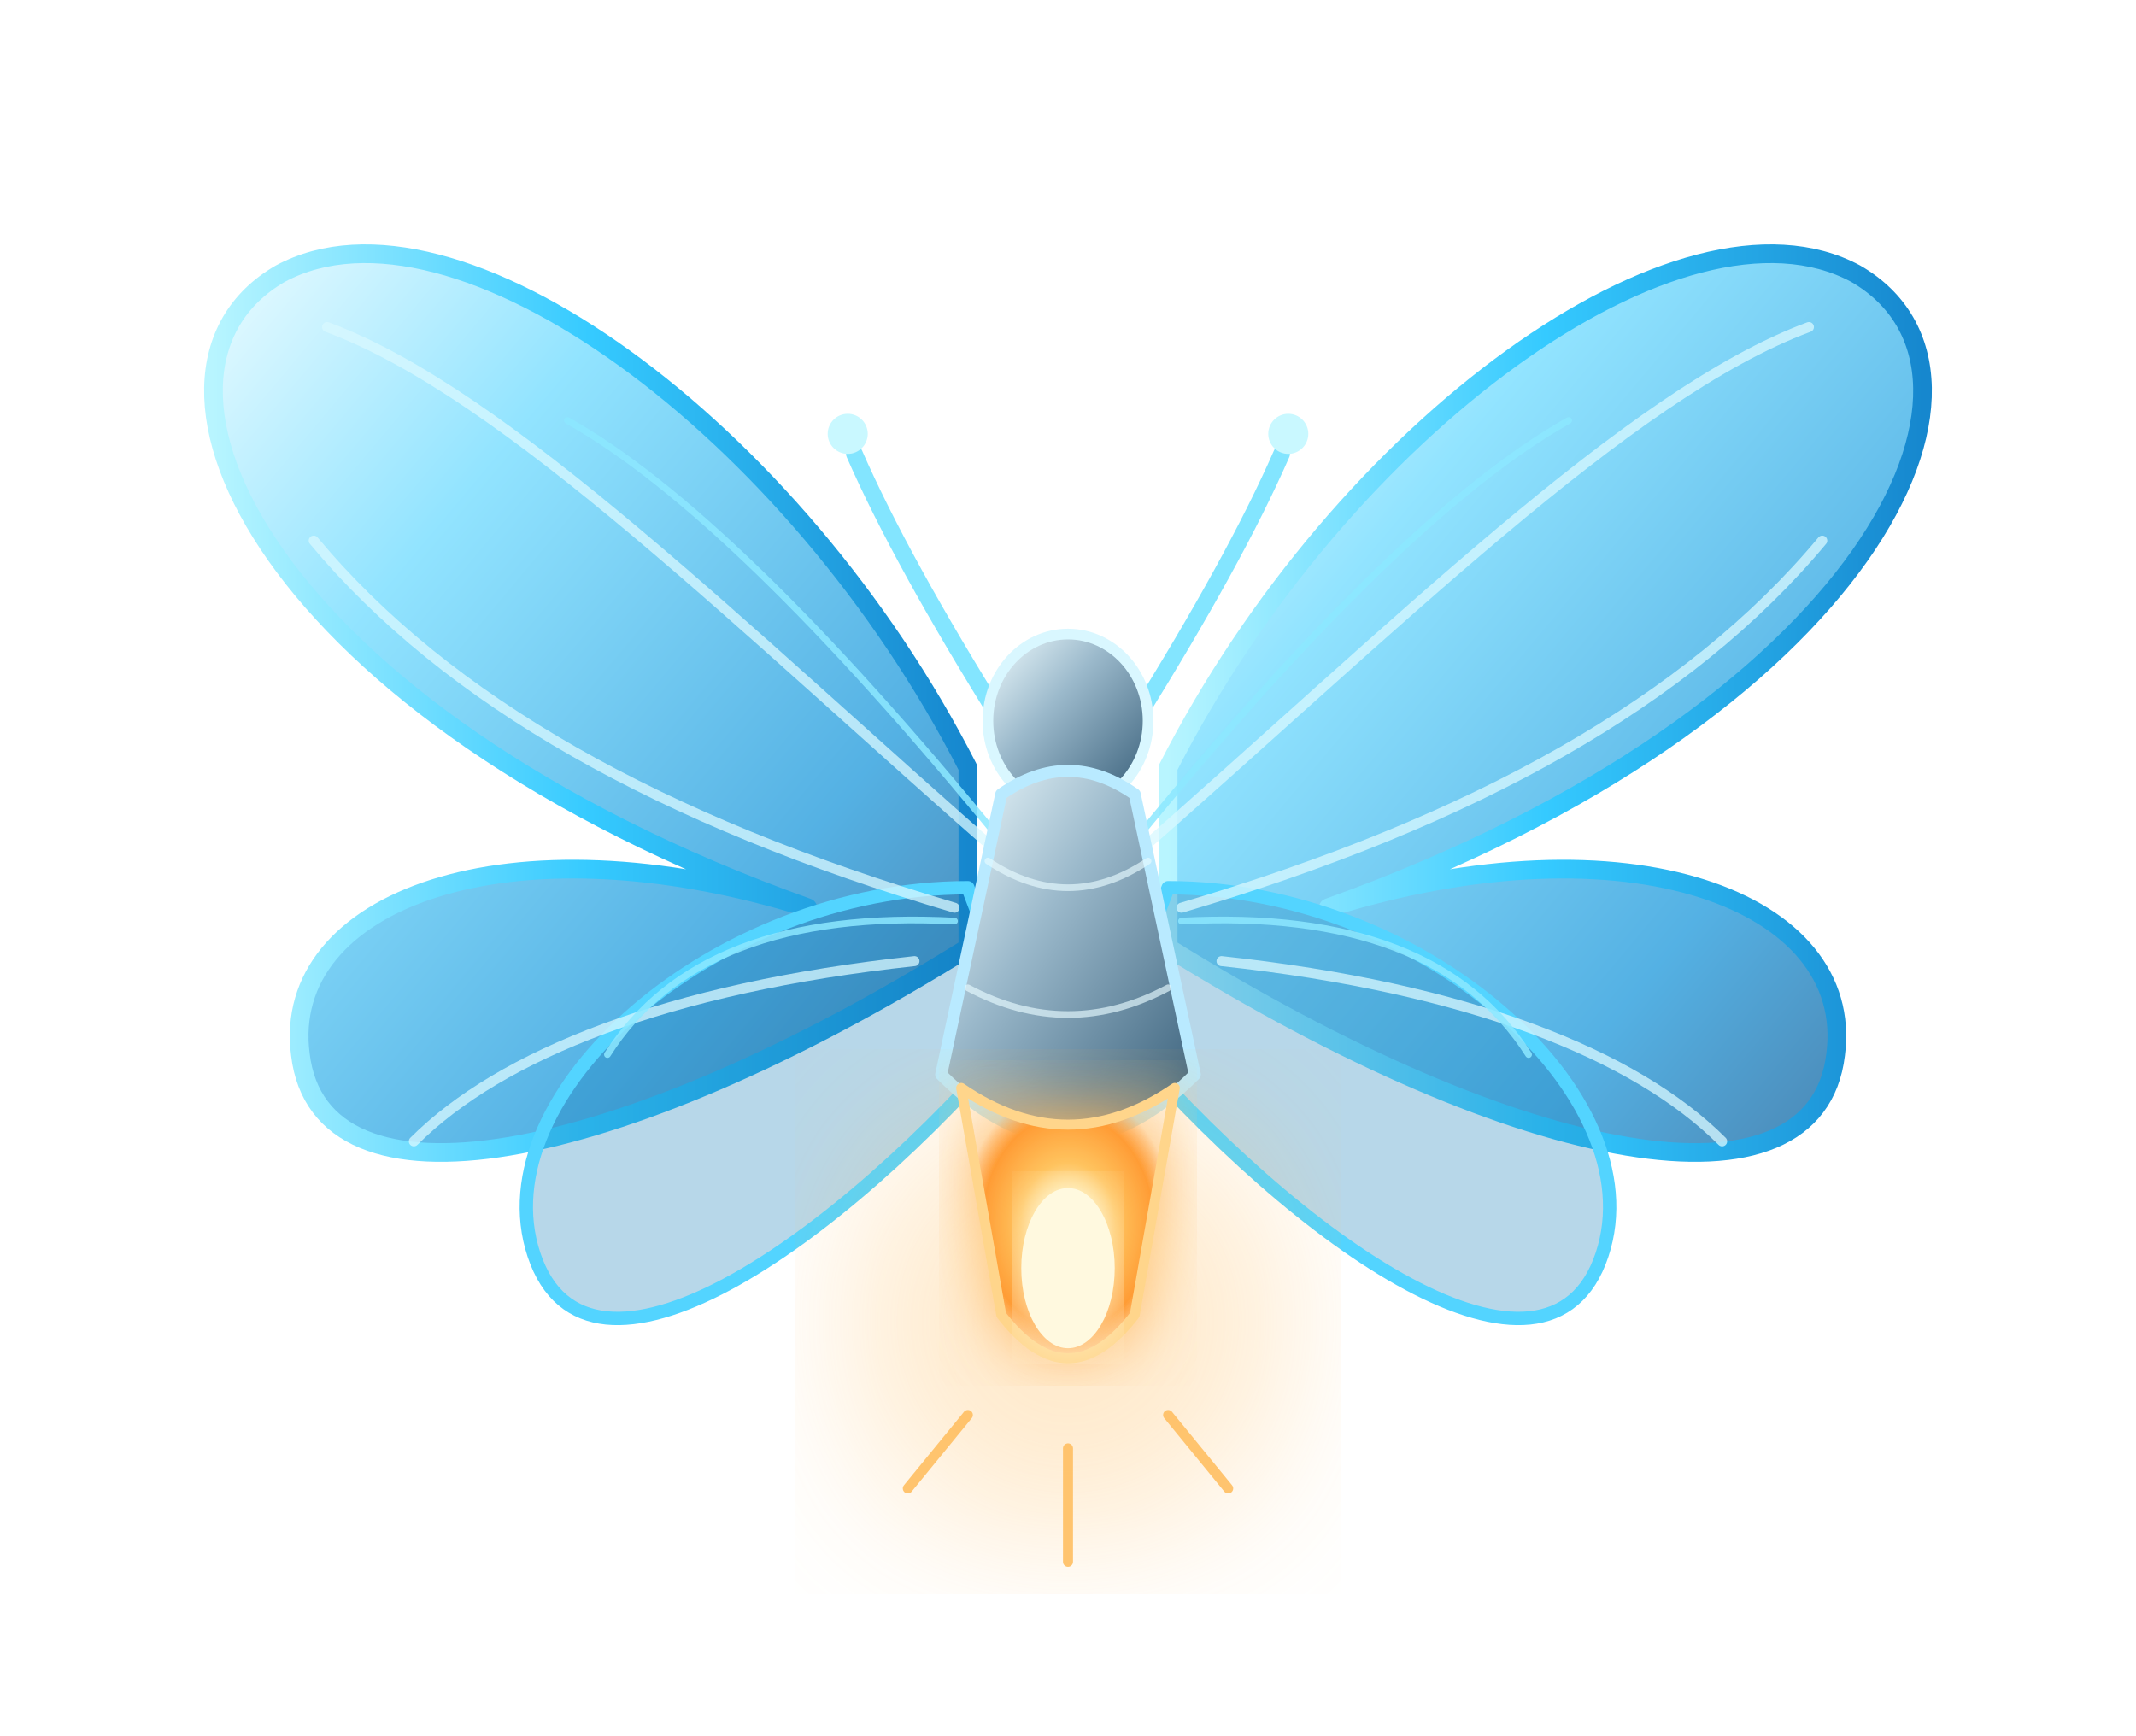
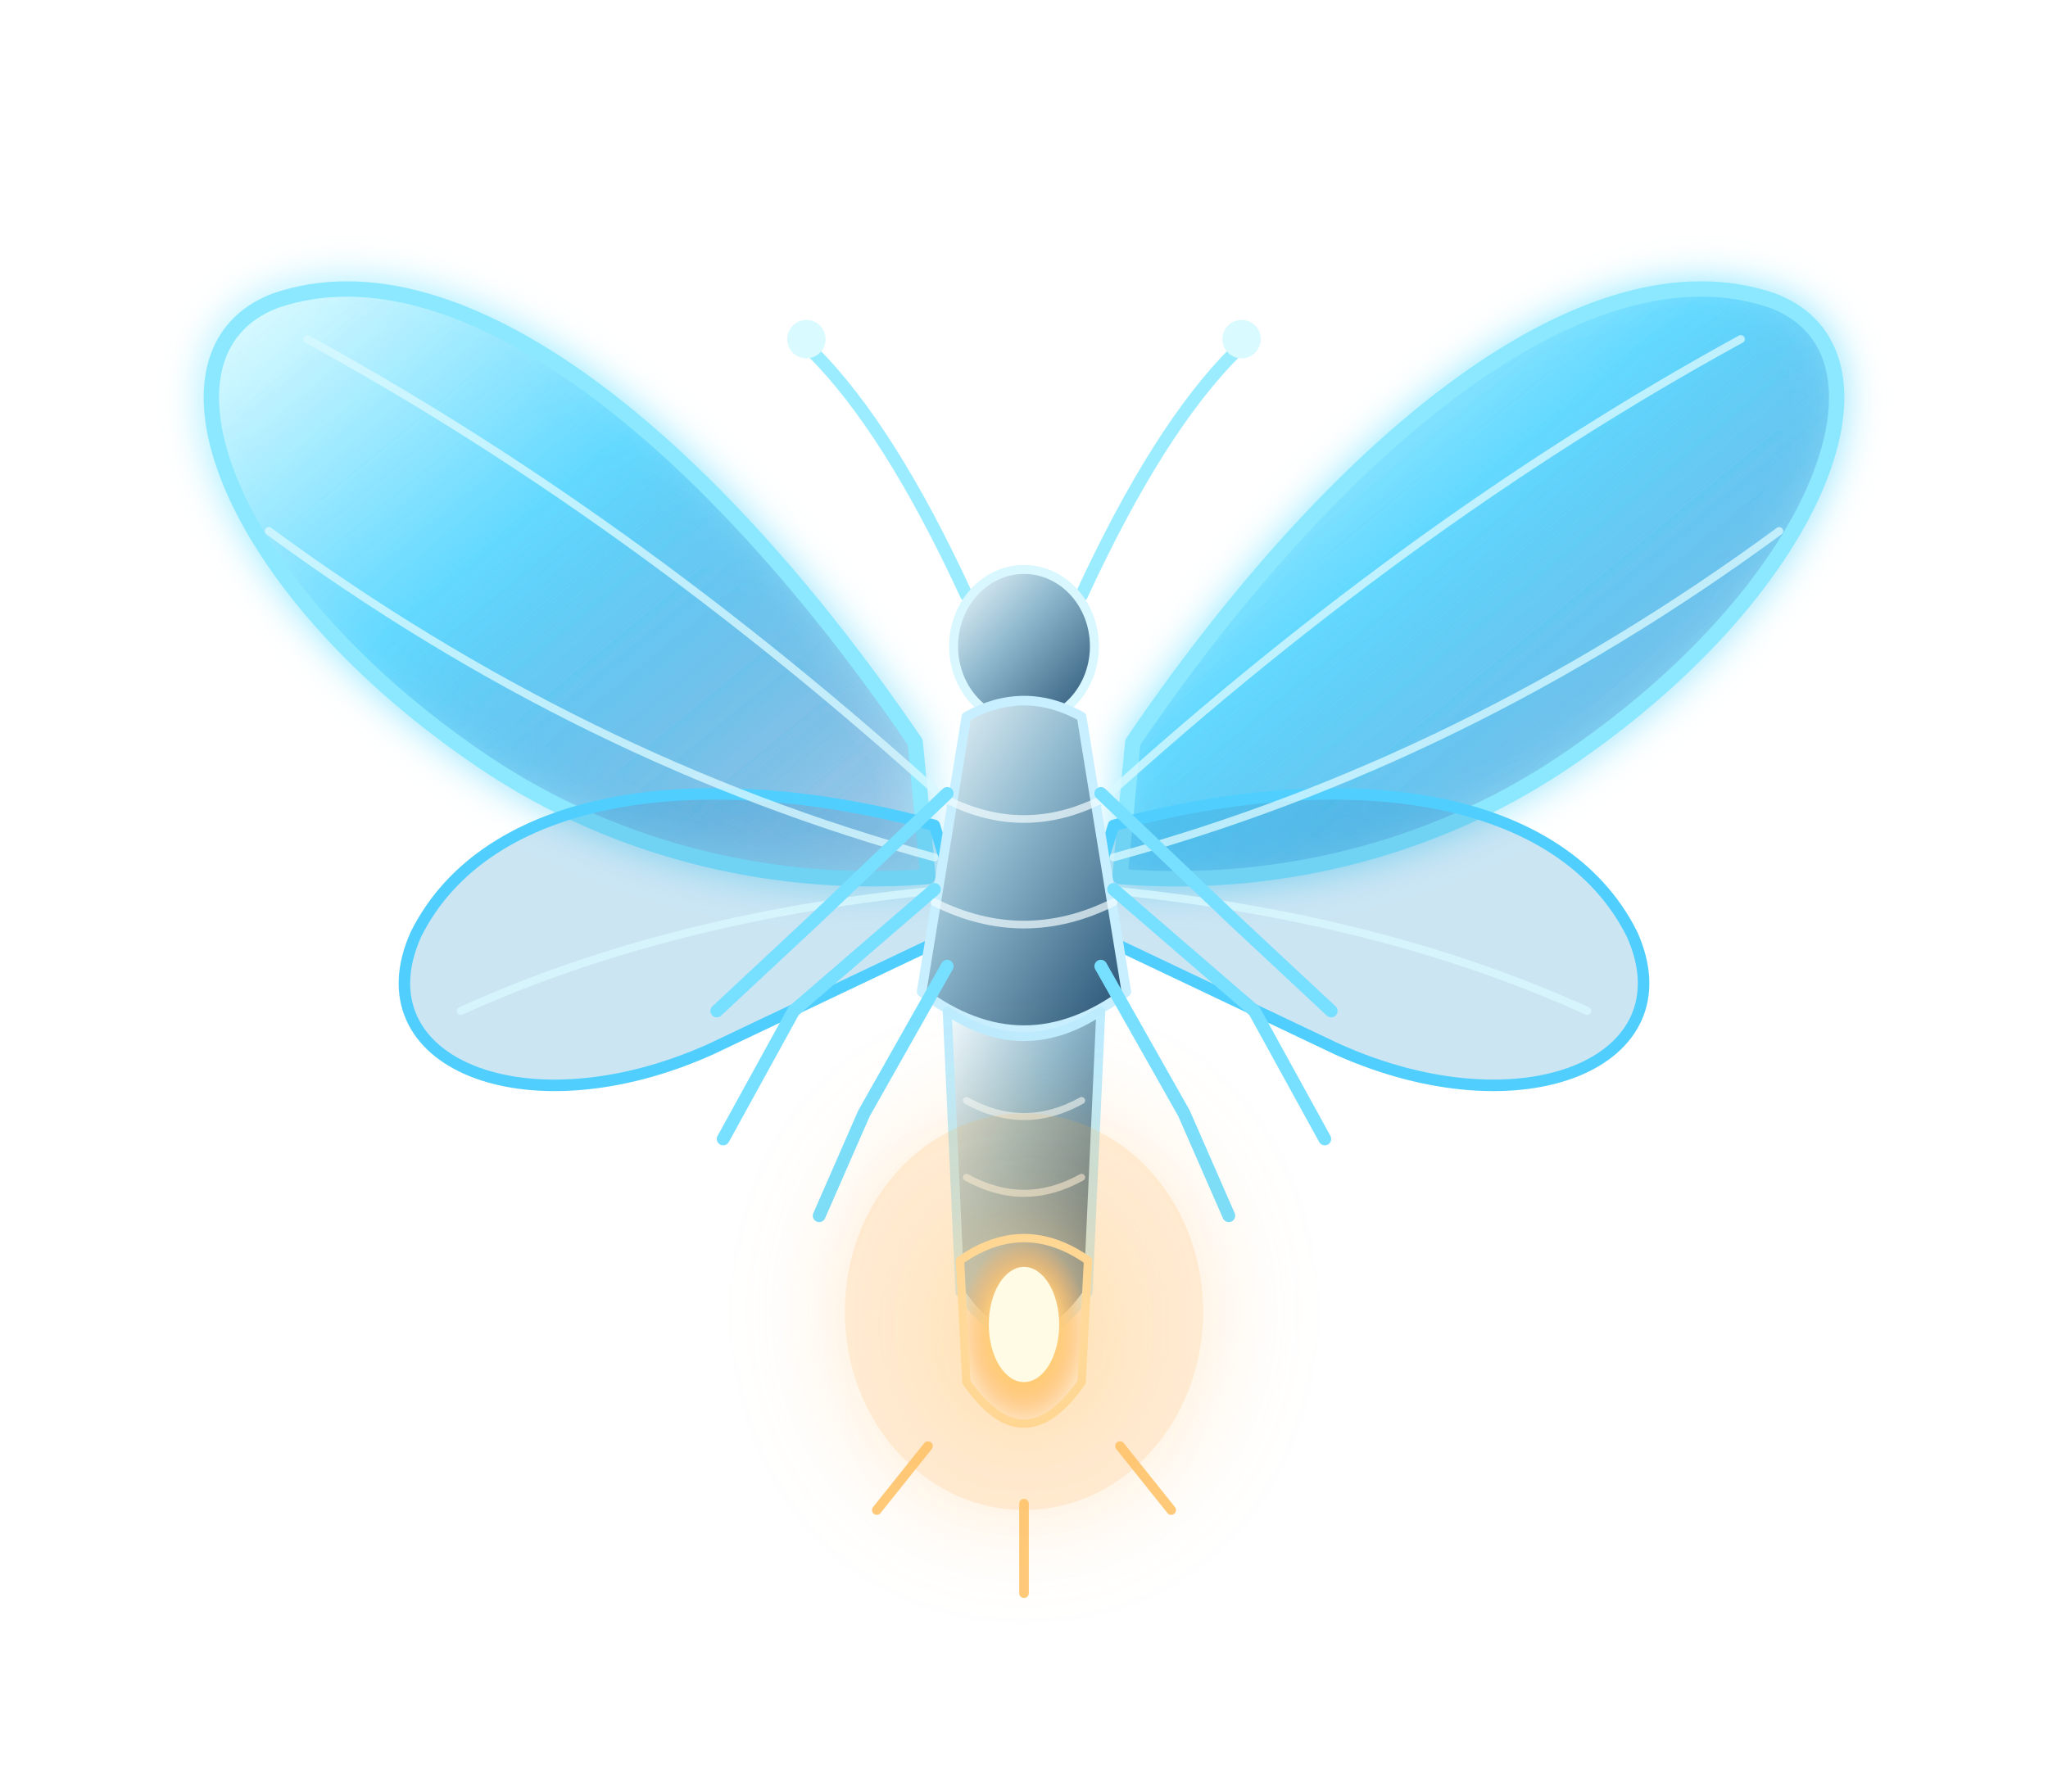
- <svg xmlns="http://www.w3.org/2000/svg" viewBox="0 0 320 260" role="img" aria-labelledby="t d">
+ <svg xmlns="http://www.w3.org/2000/svg" viewBox="0 0 320 280" role="img" aria-labelledby="t d">
  <defs>
    <linearGradient id="wing" x1="0" y1="0" x2="1" y2="1">
-       <stop stop-color="#e7fbff" />
-       <stop offset=".3" stop-color="#73dcff" />
-       <stop offset=".72" stop-color="#249bdc" />
-       <stop offset="1" stop-color="#15578f" />
+       <stop stop-color="#eaffff" stop-opacity=".92" />
+       <stop offset=".42" stop-color="#55d5ff" stop-opacity=".72" />
+       <stop offset="1" stop-color="#1477c2" stop-opacity=".18" />
    </linearGradient>
-     <linearGradient id="edge" x1="0" y1="0" x2="1" y2="0">
-       <stop stop-color="#b8f5ff" />
-       <stop offset=".5" stop-color="#35caff" />
-       <stop offset="1" stop-color="#1687ce" />
+     <linearGradient id="shell" x1="0" y1="0" x2="1" y2="1">
+       <stop stop-color="#f5fdff" />
+       <stop offset=".42" stop-color="#8fb9ce" />
+       <stop offset="1" stop-color="#234e70" />
    </linearGradient>
-     <linearGradient id="body" x1="0" y1="0" x2="1" y2="1">
-       <stop stop-color="#f1fdff" />
-       <stop offset=".4" stop-color="#9bb9cb" />
-       <stop offset="1" stop-color="#345b76" />
-     </linearGradient>
-     <radialGradient id="light">
+     <radialGradient id="glow">
      <stop stop-color="#fffde7" />
-       <stop offset=".18" stop-color="#fff0bd" />
-       <stop offset=".45" stop-color="#ffc35e" />
-       <stop offset=".8" stop-color="#ff9c35" />
-       <stop offset="1" stop-color="#ff9c35" stop-opacity="0" />
+       <stop offset=".22" stop-color="#fff0b7" />
+       <stop offset=".53" stop-color="#ffc15b" />
+       <stop offset="1" stop-color="#ff9a30" stop-opacity="0" />
    </radialGradient>
-     <filter id="glow">
-       <feGaussianBlur stdDeviation="5" result="b" />
+     <filter id="blueGlow" x="-50%" y="-50%" width="200%" height="200%">
+       <feGaussianBlur stdDeviation="3" result="b" />
      <feMerge>
        <feMergeNode in="b" />
        <feMergeNode in="SourceGraphic" />
      </feMerge>
    </filter>
-     <filter id="shine">
-       <feGaussianBlur stdDeviation="13" />
+     <filter id="lightGlow" x="-150%" y="-150%" width="400%" height="400%">
+       <feGaussianBlur stdDeviation="9" result="b" />
+       <feMerge>
+         <feMergeNode in="b" />
+         <feMergeNode in="SourceGraphic" />
+       </feMerge>
    </filter>
  </defs>
-   <g transform="translate(0 3)" stroke-linecap="round" stroke-linejoin="round">
-     <path d="M145 112C119 61 68 24 42 38C16 53 40 104 121 133C76 119 42 132 45 155C48 180 92 172 145 139Z" fill="url(#wing)" fill-opacity=".78" stroke="url(#edge)" stroke-width="2.8" />
-     <path d="M175 112C201 61 252 24 278 38C304 53 280 104 199 133C244 119 278 132 275 155C272 180 228 172 175 139Z" fill="url(#wing)" fill-opacity=".78" stroke="url(#edge)" stroke-width="2.8" />
-     <path d="M145 130C107 130 72 161 80 185C88 209 125 184 153 151Z" fill="#0e79b6" fill-opacity=".3" stroke="#53d4ff" stroke-width="2" />
-     <path d="M175 130C213 130 248 161 240 185C232 209 195 184 167 151Z" fill="#0e79b6" fill-opacity=".3" stroke="#53d4ff" stroke-width="2" />
-     <g fill="none" stroke="#d8f8ff" stroke-opacity=".75" stroke-width="1.5">
-       <path d="M151 126C111 91 76 56 49 46M143 133C99 120 67 102 47 78M137 141C100 145 75 155 62 168" />
-       <path d="M169 126C209 91 244 56 271 46M177 133C221 120 253 102 273 78M183 141C220 145 245 155 258 168" />
+   <g stroke-linecap="round" stroke-linejoin="round">
+     <path d="M143 116C111 69 72 37 43 47C22 55 35 91 74 118C94 132 119 139 145 137Z" fill="url(#wing)" stroke="#8be8ff" stroke-width="2.4" filter="url(#blueGlow)" />
+     <path d="M177 116C209 69 248 37 277 47C298 55 285 91 246 118C226 132 201 139 175 137Z" fill="url(#wing)" stroke="#8be8ff" stroke-width="2.4" filter="url(#blueGlow)" />
+     <path d="M146 129C109 119 76 124 65 146C56 166 82 177 111 164L151 145Z" fill="#168bc9" fill-opacity=".22" stroke="#50cfff" stroke-width="1.8" />
+     <path d="M174 129C211 119 244 124 255 146C264 166 238 177 209 164L169 145Z" fill="#168bc9" fill-opacity=".22" stroke="#50cfff" stroke-width="1.8" />
+     <g fill="none" stroke="#d9f9ff" stroke-opacity=".78" stroke-width="1.25">
+       <path d="M151 128Q101 82 48 53M146 134Q91 119 42 83M169 128Q219 82 272 53M174 134Q229 119 278 83" />
+       <path d="M148 139Q105 143 72 158M172 139Q215 143 248 158" />
    </g>
-     <g fill="none" stroke="#8ce8ff" stroke-opacity=".85" stroke-width="1">
-       <path d="M150 123Q110 74 85 60M170 123Q210 74 235 60M143 135Q105 133 91 155M177 135Q215 133 229 155" />
+     <path d="M151 93Q139 67 127 55M169 93Q181 67 193 55" fill="none" stroke="#9cecff" stroke-width="2" />
+     <circle cx="126" cy="53" r="3" fill="#d9faff" />
+     <circle cx="194" cy="53" r="3" fill="#d9faff" />
+     <ellipse cx="160" cy="101" rx="11" ry="12" fill="url(#shell)" stroke="#d8f7ff" stroke-width="1.4" />
+     <path d="M151 112Q160 107 169 112L176 155Q160 167 144 155Z" fill="url(#shell)" stroke="#c8efff" stroke-width="1.5" />
+     <path d="M148 125Q160 131 172 125M146 141Q160 148 174 141" fill="none" stroke="#f2fdff" stroke-opacity=".7" stroke-width="1.2" />
+     <g fill="none" stroke="#77dfff" stroke-width="2">
+       <path d="M148 124L127 144L112 158M172 124L193 144L208 158" />
+       <path d="M146 139L124 158L113 178M174 139L196 158L207 178" />
+       <path d="M148 151L135 174L128 190M172 151L185 174L192 190" />
    </g>
-     <path d="M150 105Q135 81 128 65M170 105Q185 81 192 65" fill="none" stroke="#83e5ff" stroke-width="2.5" />
-     <circle cx="127" cy="62" r="3" fill="#c9f8ff" />
-     <circle cx="193" cy="62" r="3" fill="#c9f8ff" />
-     <ellipse cx="160" cy="105" rx="12" ry="13" fill="url(#body)" stroke="#d9f7ff" stroke-width="1.6" />
-     <path d="M150 116Q160 109 170 116L179 158Q160 177 141 158Z" fill="url(#body)" stroke="#b9eaff" stroke-width="1.8" />
-     <path d="M148 126Q160 134 172 126M145 145Q160 153 175 145" fill="none" stroke="#e6faff" stroke-opacity=".65" stroke-width="1" />
-     <ellipse cx="160" cy="195" rx="34" ry="34" fill="#ffb347" opacity=".28" filter="url(#shine)" />
-     <path d="M144 160Q160 171 176 160L170 194Q160 207 150 194Z" fill="url(#light)" stroke="#ffd58b" stroke-width="1.5" filter="url(#glow)" />
-     <ellipse cx="160" cy="187" rx="7" ry="12" fill="#fff9df" filter="url(#glow)" />
-     <g fill="none" stroke="#ffbf62" stroke-width="1.5" opacity=".9">
-       <path d="M160 214V231M145 209L136 220M175 209L184 220" />
+     <path d="M148 158Q160 166 172 158L170 202Q160 216 150 202Z" fill="url(#shell)" stroke="#bcecff" stroke-width="1.4" />
+     <path d="M151 172Q160 177 169 172M151 184Q160 189 169 184" fill="none" stroke="#f0fbff" stroke-opacity=".62" stroke-width="1.1" />
+     <ellipse cx="160" cy="205" rx="28" ry="31" fill="#ffad43" opacity=".24" filter="url(#lightGlow)" />
+     <path d="M150 197Q160 190 170 197L169 216Q160 229 151 216Z" fill="url(#glow)" stroke="#ffd28a" stroke-width="1.3" filter="url(#lightGlow)" />
+     <ellipse cx="160" cy="207" rx="5.5" ry="9" fill="#fffbe5" filter="url(#lightGlow)" />
+     <g fill="none" stroke="#ffc36a" stroke-width="1.5" opacity=".9">
+       <path d="M160 235V249M145 226L137 236M175 226L183 236" />
    </g>
  </g>
</svg>
